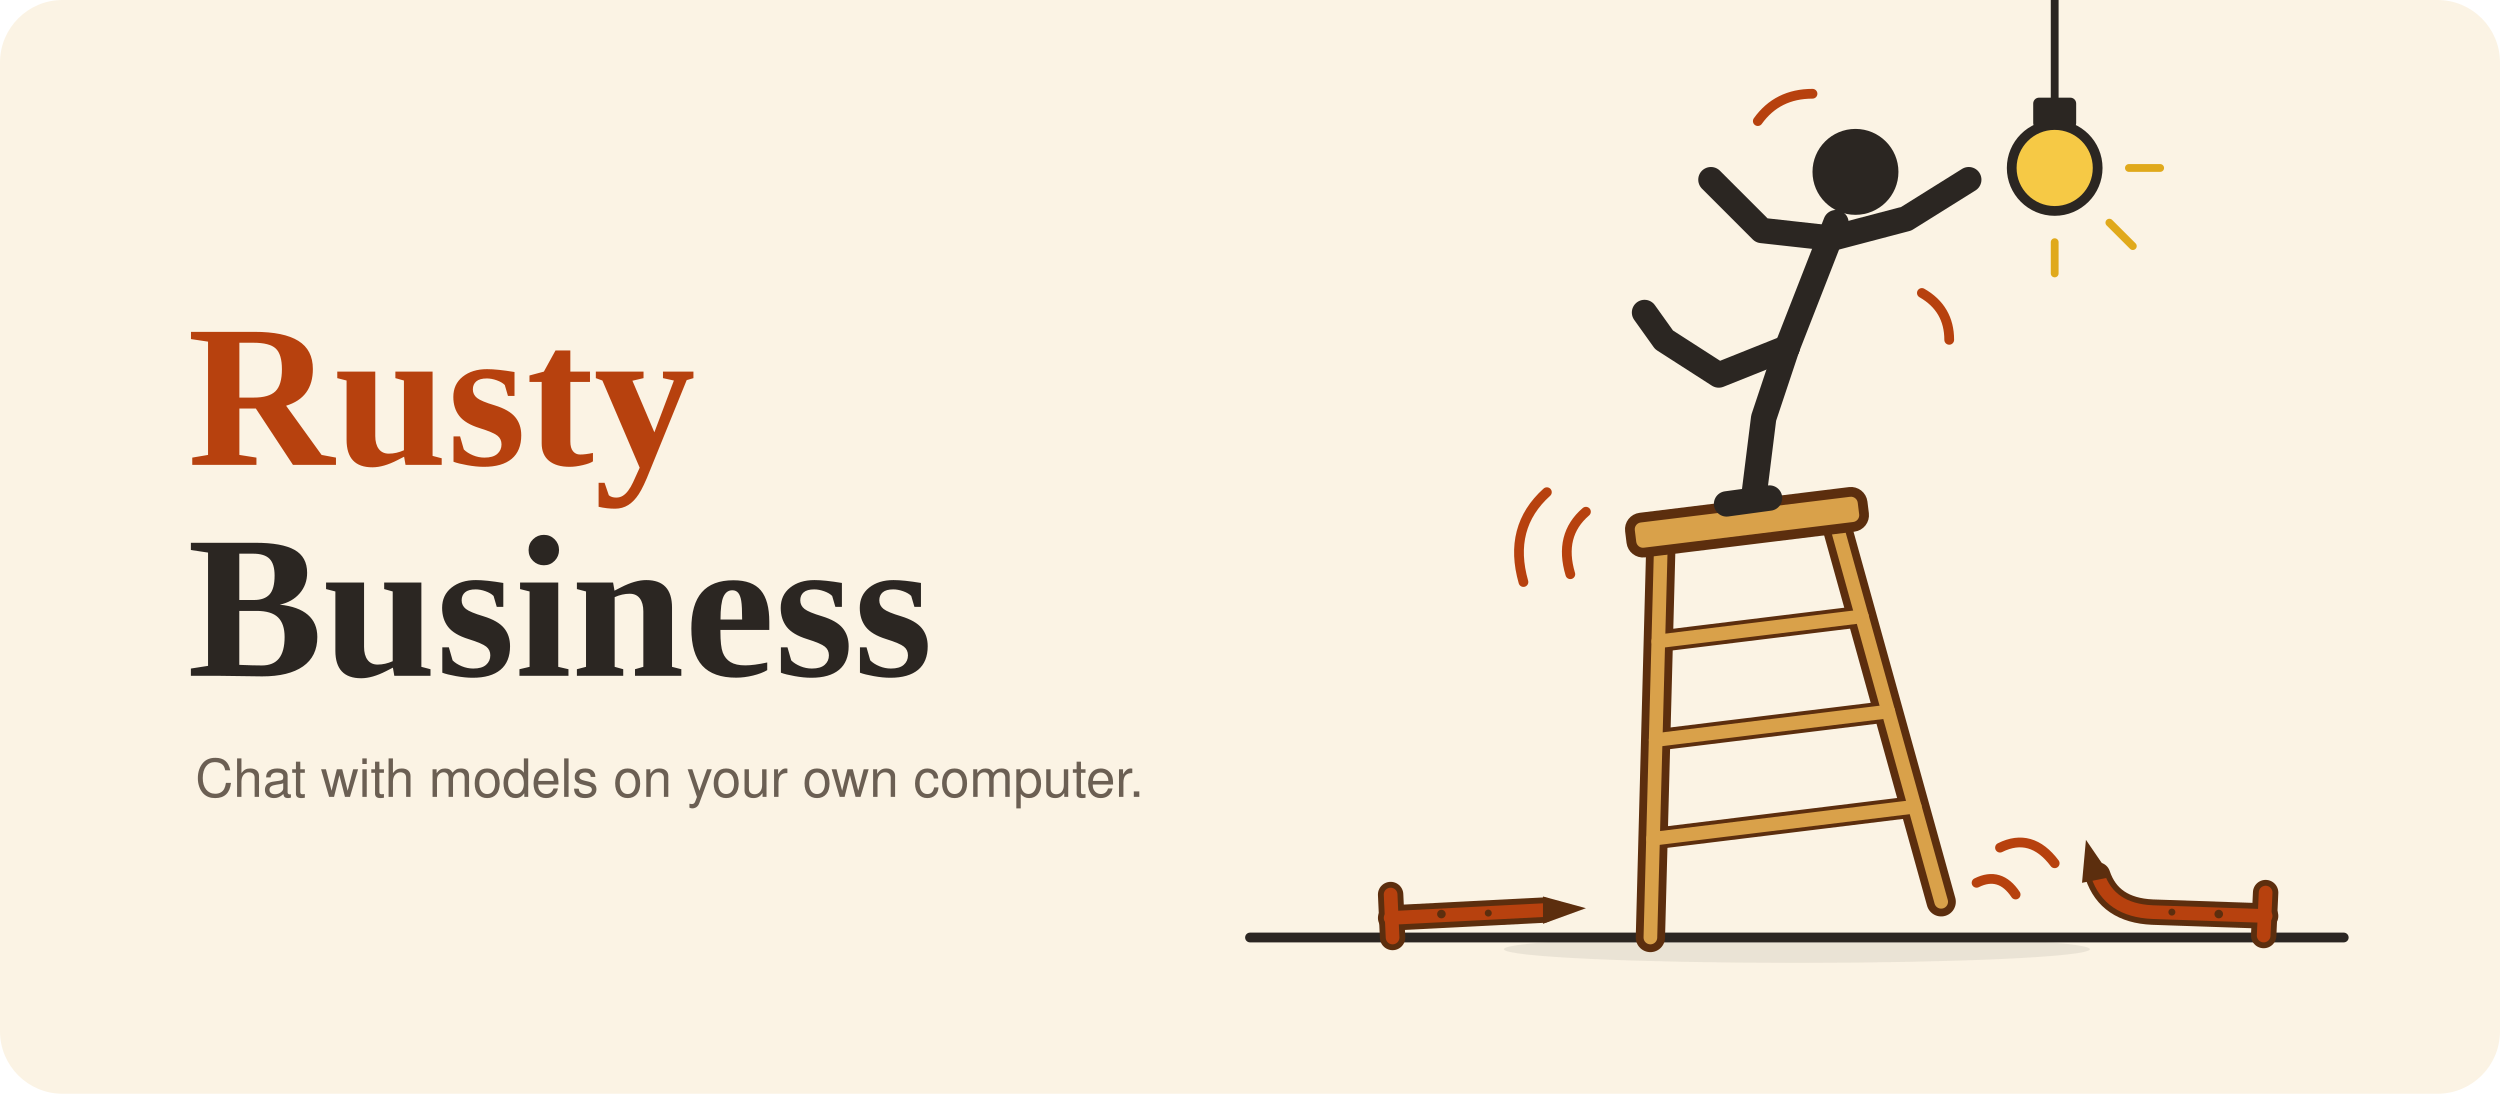
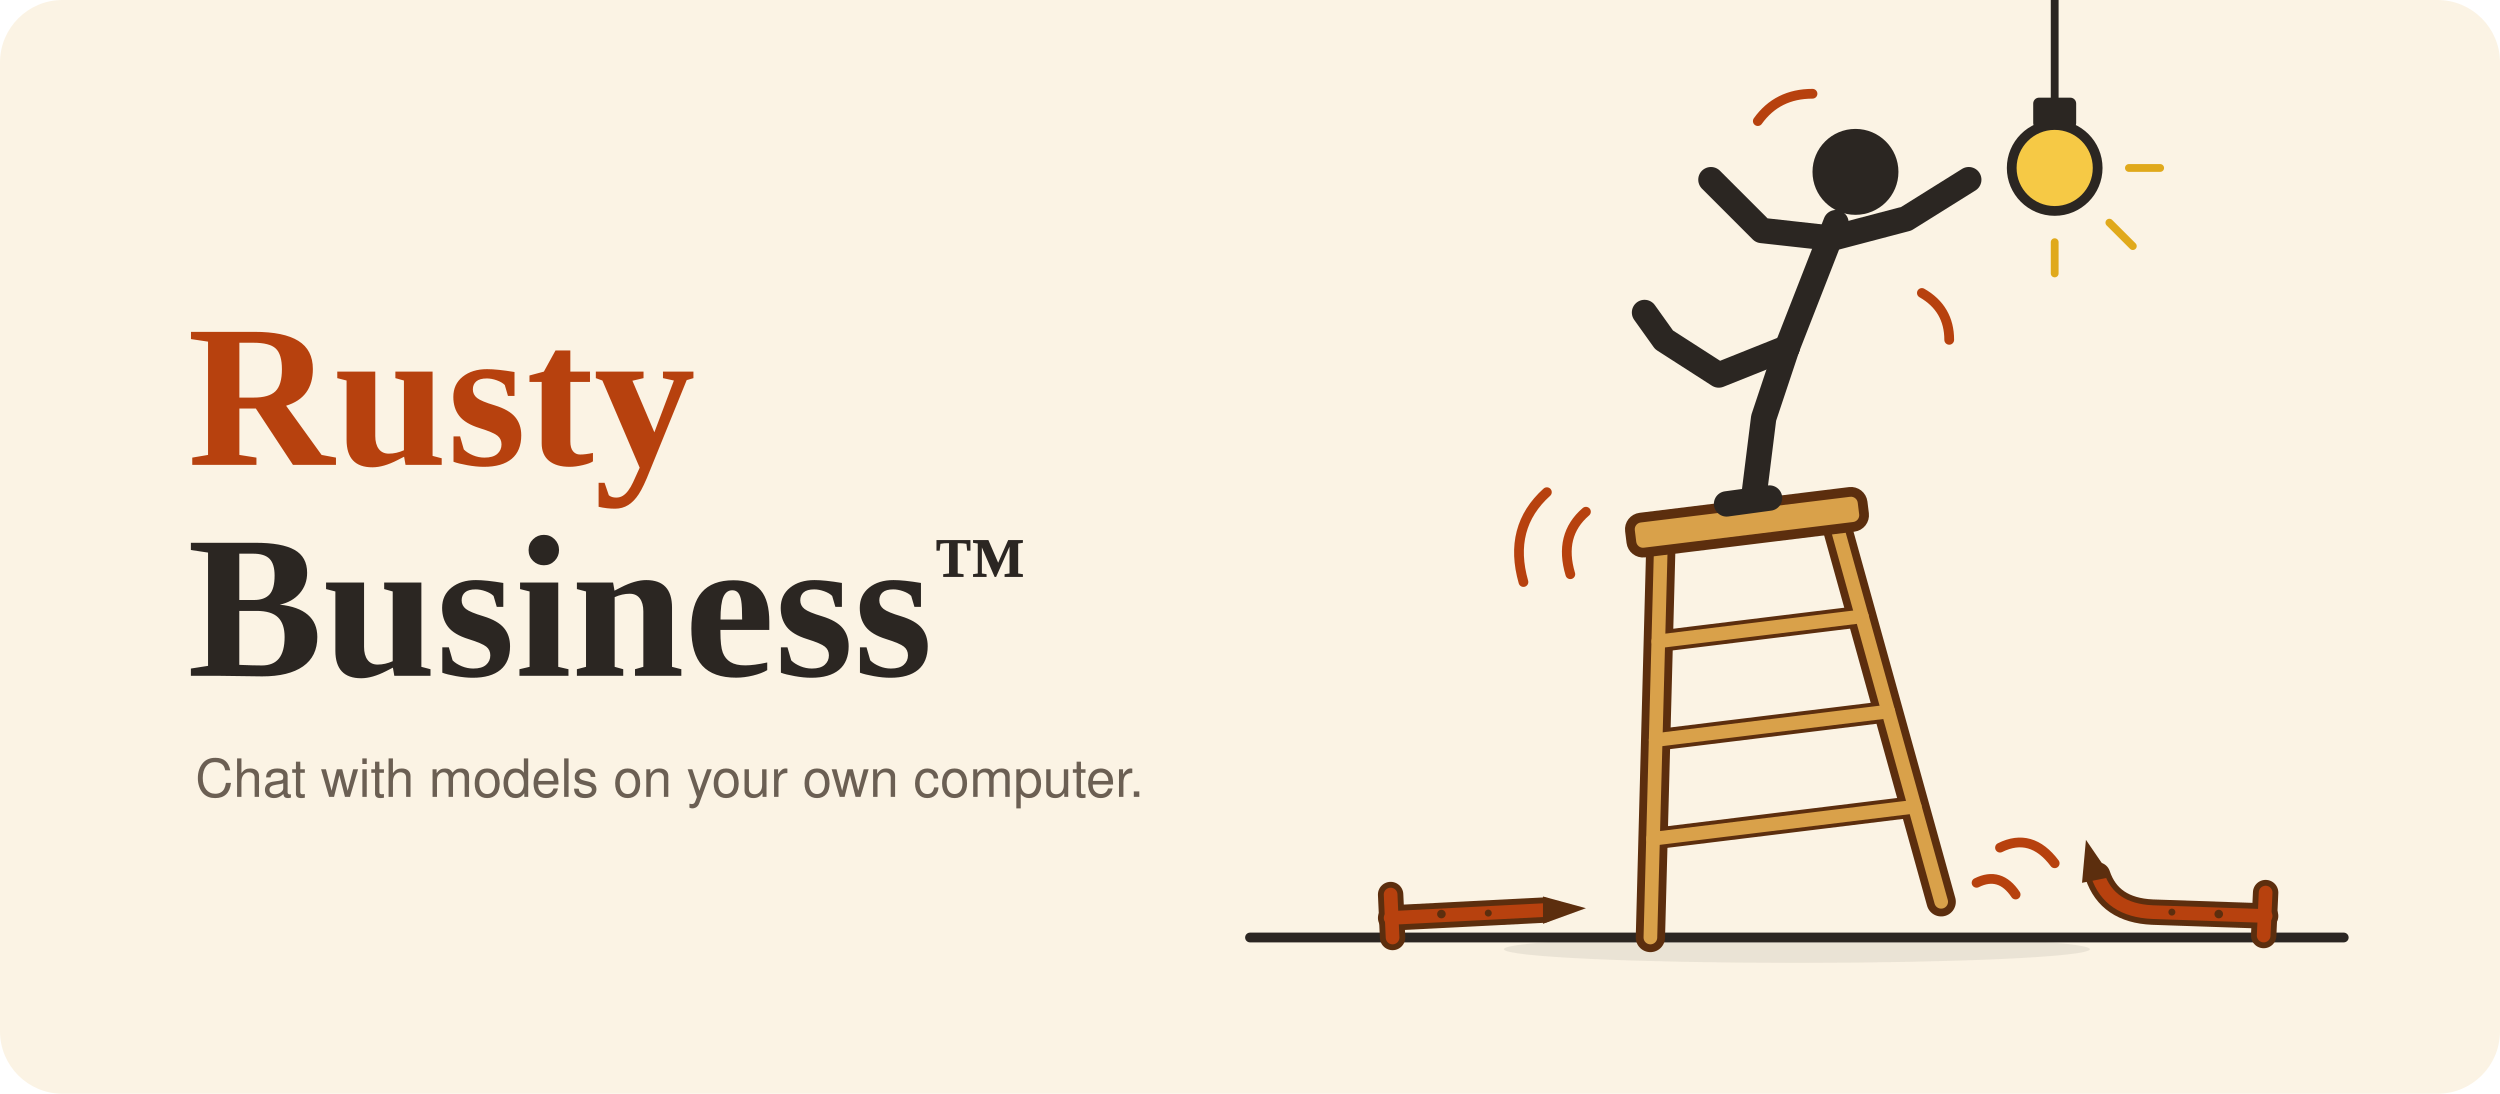
<svg xmlns="http://www.w3.org/2000/svg" viewBox="0 0 1280 560" role="img" aria-labelledby="rb-title rb-desc">
  <rect width="1280" height="560" rx="32" fill="#FBF3E4" />
  <g font-family="Georgia, 'Times New Roman', Times, serif" font-weight="700" font-size="104">
    <text x="96" y="238" fill="#B7410E">Rusty</text>
-     <text x="96" y="346" fill="#2B2622">Business</text>
+     <text x="96" y="346" fill="#2B2622">Business<tspan font-size="48" dy="-38">™</tspan>
+     </text>
  </g>
  <text x="100" y="408" font-family="-apple-system, 'Segoe UI', Helvetica, Arial, sans-serif" font-size="27" fill="#6B5F53">Chat with models on your own computer.</text>
  <ellipse cx="920" cy="486" rx="150" ry="7" fill="#2B2622" opacity="0.08" />
  <line x1="640" y1="480" x2="1200" y2="480" stroke="#2B2622" stroke-width="5" stroke-linecap="round" />
  <line x1="1052" y1="0" x2="1052" y2="52" stroke="#2B2622" stroke-width="4" />
  <rect x="1041" y="50" width="22" height="16" rx="3" fill="#2B2622" />
  <circle cx="1052" cy="86" r="22" fill="#F6C945" stroke="#2B2622" stroke-width="5" />
  <g stroke="#E0A91B" stroke-width="4" stroke-linecap="round">
    <line x1="1090" y1="86" x2="1106" y2="86" />
    <line x1="1080" y1="114" x2="1092" y2="126" />
    <line x1="1052" y1="124" x2="1052" y2="140" />
  </g>
  <g id="rb-ladder" transform="rotate(-7 845 480)" stroke="#5C2E0E" stroke-linecap="round" stroke-linejoin="round">
    <g stroke-width="15">
      <line x1="875" y1="280" x2="845" y2="480" />
      <line x1="965" y1="280" x2="995" y2="480" />
    </g>
    <g stroke-width="11">
      <line x1="867.5" y1="330" x2="972.5" y2="330" />
      <line x1="860" y1="380" x2="980" y2="380" />
      <line x1="852.5" y1="430" x2="987.5" y2="430" />
    </g>
    <g stroke="#D9A14A" stroke-width="7">
      <line x1="875" y1="280" x2="845" y2="480" />
      <line x1="965" y1="280" x2="995" y2="480" />
      <line x1="867.5" y1="330" x2="972.5" y2="330" />
      <line x1="860" y1="380" x2="980" y2="380" />
      <line x1="852.5" y1="430" x2="987.5" y2="430" />
    </g>
    <rect x="860" y="266" width="120" height="18" rx="6" fill="#D9A14A" stroke-width="5" />
  </g>
  <g fill="none" stroke="#B7410E" stroke-width="5" stroke-linecap="round">
    <path d="M 1012 452 q 12 -6 20 6" />
    <path d="M 1024 434 q 16 -8 28 8" />
    <path d="M 812 262 q -14 12 -8 32" />
    <path d="M 792 252 q -20 18 -12 46" />
    <path d="M 900 62 q 10 -14 28 -14" />
    <path d="M 984 150 q 14 8 14 24" />
  </g>
  <g fill="none" stroke="#2B2622" stroke-width="13" stroke-linecap="round" stroke-linejoin="round">
    <path d="M 884 258 L 906 255" />
    <path d="M 898 254 L 903 214 L 915 178" />
    <path d="M 915 178 L 880 192 L 852 174 L 842 160" />
    <path d="M 915 178 L 940 114" />
    <path d="M 938 122 L 976 112 L 1008 92" />
    <path d="M 938 122 L 902 118 L 876 92" />
  </g>
  <circle cx="950" cy="88" r="22" fill="#2B2622" />
  <g id="rb-nail-left" stroke-linecap="round" stroke-linejoin="round">
    <g fill="none" stroke="#5C2E0E" stroke-width="13">
      <path d="M 712 470 L 790 466" />
      <path d="M 712 458 L 713 480" />
    </g>
    <g fill="none" stroke="#B7410E" stroke-width="7">
      <path d="M 712 470 L 790 466" />
      <path d="M 712 458 L 713 480" />
    </g>
    <g fill="#5C2E0E">
      <path d="M 790 459 L 812 465 L 790 473 Z" />
      <circle cx="738" cy="468" r="2.2" />
      <circle cx="762" cy="467.5" r="1.8" />
    </g>
  </g>
  <g id="rb-nail-right" stroke-linecap="round" stroke-linejoin="round">
    <g fill="none" stroke="#5C2E0E" stroke-width="13">
      <path d="M 1160 469 L 1102 467 Q 1080 466 1074 448" />
      <path d="M 1160 457 L 1159 479" />
    </g>
    <g fill="none" stroke="#B7410E" stroke-width="7">
      <path d="M 1160 469 L 1102 467 Q 1080 466 1074 448" />
      <path d="M 1160 457 L 1159 479" />
    </g>
    <g fill="#5C2E0E">
      <path d="M 1081 449 L 1068 430 L 1066 452 Z" />
      <circle cx="1136" cy="468" r="2.2" />
      <circle cx="1112" cy="467" r="1.8" />
    </g>
  </g>
</svg>
